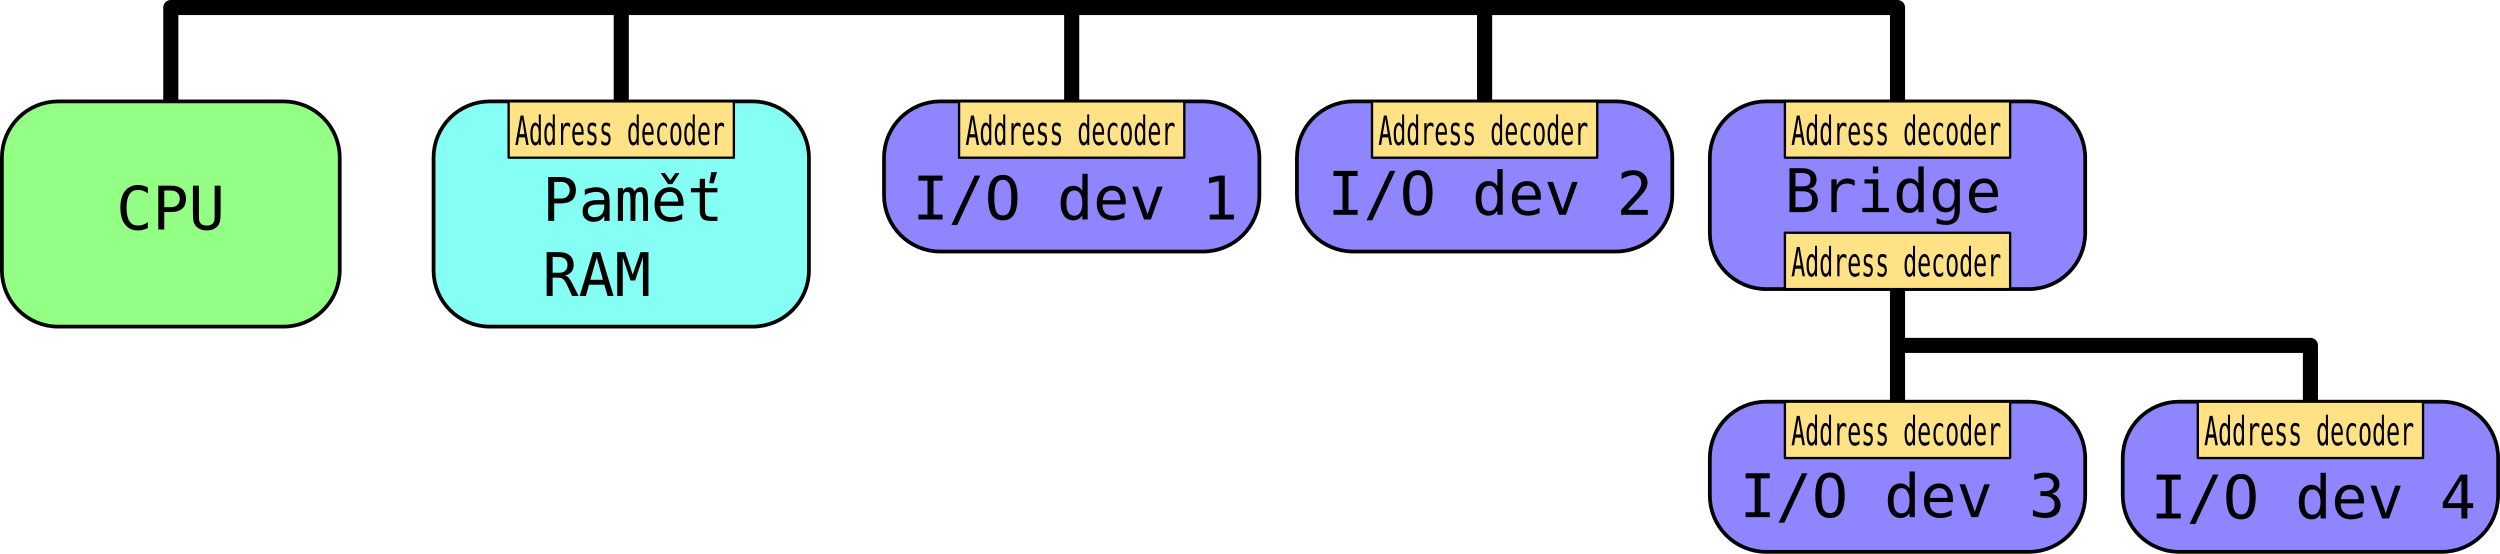
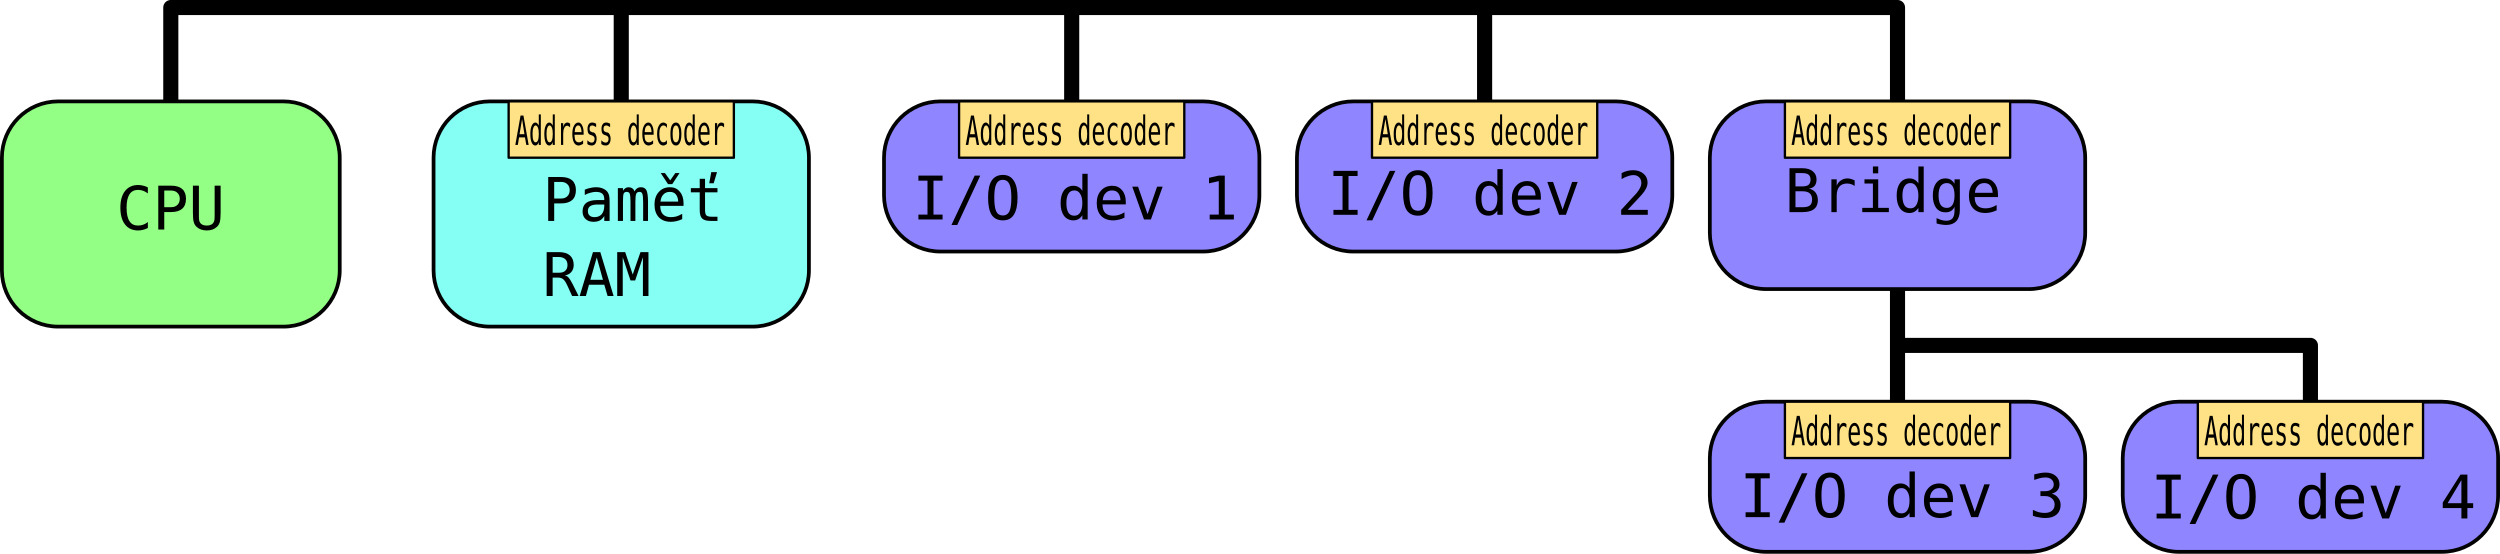
<svg xmlns="http://www.w3.org/2000/svg" width="176.213mm" height="39.03mm" viewBox="0 0 176.213 39.03" version="1.1" id="svg17171">
  <defs id="defs17165">
    <marker orient="auto" refY="0" refX="0" id="marker5312" style="overflow:visible">
      <path id="path5310" d="M 0,0 5,-5 -12.5,0 5,5 Z" style="fill:#000000;fill-opacity:1;fill-rule:evenodd;stroke:#000000;stroke-width:1pt;stroke-opacity:1" transform="matrix(-0.4,0,0,-0.4,-4,0)" />
    </marker>
    <marker orient="auto" refY="0" refX="0" id="marker5306" style="overflow:visible">
      <path id="path5304" d="M 0,0 5,-5 -12.5,0 5,5 Z" style="fill:#000000;fill-opacity:1;fill-rule:evenodd;stroke:#000000;stroke-width:1pt;stroke-opacity:1" transform="matrix(-0.4,0,0,-0.4,-4,0)" />
    </marker>
    <marker orient="auto" refY="0" refX="0" id="Arrow1Mstart" style="overflow:visible">
      <path id="path4995" d="M 0,0 5,-5 -12.5,0 5,5 Z" style="fill:#000000;fill-opacity:1;fill-rule:evenodd;stroke:#000000;stroke-width:1pt;stroke-opacity:1" transform="matrix(0.4,0,0,0.4,4,0)" />
    </marker>
    <marker orient="auto" refY="0" refX="0" id="marker5257" style="overflow:visible">
      <path id="path5255" d="M 0,0 5,-5 -12.5,0 5,5 Z" style="fill:#000000;fill-opacity:1;fill-rule:evenodd;stroke:#000000;stroke-width:1pt;stroke-opacity:1" transform="matrix(-0.4,0,0,-0.4,-4,0)" />
    </marker>
    <marker orient="auto" refY="0" refX="0" id="Arrow1Mend" style="overflow:visible">
      <path id="path4998" d="M 0,0 5,-5 -12.5,0 5,5 Z" style="fill:#000000;fill-opacity:1;fill-rule:evenodd;stroke:#000000;stroke-width:1pt;stroke-opacity:1" transform="matrix(-0.4,0,0,-0.4,-4,0)" />
    </marker>
    <marker orient="auto" refY="0" refX="0" id="marker5257-3" style="overflow:visible">
      <path id="path5255-7" d="M 0,0 5,-5 -12.5,0 5,5 Z" style="fill:#000000;fill-opacity:1;fill-rule:evenodd;stroke:#000000;stroke-width:1pt;stroke-opacity:1" transform="matrix(-0.4,0,0,-0.4,-4,0)" />
    </marker>
    <marker orient="auto" refY="0" refX="0" id="marker5257-9" style="overflow:visible">
      <path id="path5255-2" d="M 0,0 5,-5 -12.5,0 5,5 Z" style="fill:#000000;fill-opacity:1;fill-rule:evenodd;stroke:#000000;stroke-width:1pt;stroke-opacity:1" transform="matrix(-0.4,0,0,-0.4,-4,0)" />
    </marker>
    <marker orient="auto" refY="0" refX="0" id="marker5257-8" style="overflow:visible">
      <path id="path5255-9" d="M 0,0 5,-5 -12.5,0 5,5 Z" style="fill:#000000;fill-opacity:1;fill-rule:evenodd;stroke:#000000;stroke-width:1pt;stroke-opacity:1" transform="matrix(-0.4,0,0,-0.4,-4,0)" />
    </marker>
  </defs>
  <g id="layer1" transform="translate(59.66375,-125.8112)">
+     <path style="fill:none;stroke:#000000;stroke-width:1.065;stroke-linecap:butt;stroke-linejoin:miter;stroke-miterlimit:4;stroke-dasharray:none;stroke-opacity:1" d="M 74.083,143.542 V 154.125" id="path4886-61" />
    <rect style="opacity:1;fill:#93ff85;fill-opacity:1;stroke:#020202;stroke-width:0.265;stroke-linejoin:round;stroke-miterlimit:4;stroke-dasharray:none;stroke-dashoffset:0;stroke-opacity:1" id="rect21650-3" width="23.813" height="15.875" x="-59.531" y="132.958" ry="3.969" />
    <rect style="opacity:1;fill:#85fff4;fill-opacity:1;stroke:#020202;stroke-width:0.265;stroke-linejoin:round;stroke-miterlimit:4;stroke-dasharray:none;stroke-dashoffset:0;stroke-opacity:1" id="rect21650-3-5" width="26.458" height="15.875" x="-29.104" y="132.958" ry="3.969" />
    <rect style="opacity:1;fill:#8f85ff;fill-opacity:1;stroke:#020202;stroke-width:0.265;stroke-linejoin:round;stroke-miterlimit:4;stroke-dasharray:none;stroke-dashoffset:0;stroke-opacity:1" id="rect21650-3-5-9" width="26.458" height="10.583" x="2.646" y="132.958" ry="3.969" />
    <rect style="opacity:1;fill:#8f85ff;fill-opacity:1;stroke:#020202;stroke-width:0.265;stroke-linejoin:round;stroke-miterlimit:4;stroke-dasharray:none;stroke-dashoffset:0;stroke-opacity:1" id="rect21650-3-5-9-1" width="26.458" height="10.583" x="31.75" y="132.958" ry="3.969" />
    <text xml:space="preserve" style="font-style:normal;font-variant:normal;font-weight:normal;font-stretch:normal;font-size:4.233px;line-height:1.25;font-family:'Bitstream Vera Sans Mono';-inkscape-font-specification:'Bitstream Vera Sans Mono';letter-spacing:0px;word-spacing:0px;fill:#000000;fill-opacity:1;stroke:none;stroke-width:0.265" x="-21.43" y="141.383" id="text21796">
      <tspan id="tspan21794" x="-21.43" y="141.383" style="stroke-width:0.265">Paměť</tspan>
      <tspan x="-21.43" y="146.675" style="stroke-width:0.265" id="tspan21798">RAM</tspan>
    </text>
    <text xml:space="preserve" style="font-style:normal;font-variant:normal;font-weight:normal;font-stretch:normal;font-size:4.233px;line-height:1.25;font-family:'Bitstream Vera Sans Mono';-inkscape-font-specification:'Bitstream Vera Sans Mono';letter-spacing:0px;word-spacing:0px;fill:#000000;fill-opacity:1;stroke:none;stroke-width:0.265" x="-51.46" y="141.991" id="text21802">
      <tspan id="tspan21800" x="-51.46" y="141.991" style="stroke-width:0.265">CPU</tspan>
    </text>
    <text xml:space="preserve" style="font-style:normal;font-variant:normal;font-weight:normal;font-stretch:normal;font-size:4.233px;line-height:1.25;font-family:'Bitstream Vera Sans Mono';-inkscape-font-specification:'Bitstream Vera Sans Mono';letter-spacing:0px;word-spacing:0px;fill:#000000;fill-opacity:1;stroke:none;stroke-width:0.265" x="4.649" y="141.282" id="text21806">
      <tspan id="tspan21804" x="4.649" y="141.282" style="stroke-width:0.265">I/O dev 1</tspan>
    </text>
    <text xml:space="preserve" style="font-style:normal;font-variant:normal;font-weight:normal;font-stretch:normal;font-size:4.233px;line-height:1.25;font-family:'Bitstream Vera Sans Mono';-inkscape-font-specification:'Bitstream Vera Sans Mono';letter-spacing:0px;word-spacing:0px;fill:#000000;fill-opacity:1;stroke:none;stroke-width:0.265" x="33.903" y="140.951" id="text21806-9">
      <tspan id="tspan21804-3" x="33.903" y="140.951" style="stroke-width:0.265">I/O dev 2</tspan>
    </text>
    <rect style="opacity:1;fill:#8f85ff;fill-opacity:1;stroke:#020202;stroke-width:0.265;stroke-linejoin:round;stroke-miterlimit:4;stroke-dasharray:none;stroke-dashoffset:0;stroke-opacity:1" id="rect21650-3-5-9-1-3" width="26.458" height="13.229" x="60.854" y="132.958" ry="3.969" />
    <text xml:space="preserve" style="font-style:normal;font-variant:normal;font-weight:normal;font-stretch:normal;font-size:4.233px;line-height:1.25;font-family:'Bitstream Vera Sans Mono';-inkscape-font-specification:'Bitstream Vera Sans Mono';letter-spacing:0px;word-spacing:0px;fill:#000000;fill-opacity:1;stroke:none;stroke-width:0.265" x="66.126" y="140.762" id="text21806-9-6">
      <tspan id="tspan21804-3-7" x="66.126" y="140.762" style="stroke-width:0.265">Bridge</tspan>
    </text>
    <rect style="opacity:1;fill:#8f85ff;fill-opacity:1;stroke:#020202;stroke-width:0.265;stroke-linejoin:round;stroke-miterlimit:4;stroke-dasharray:none;stroke-dashoffset:0;stroke-opacity:1" id="rect21650-3-5-9-5" width="26.458" height="10.583" x="60.854" y="154.125" ry="3.969" />
    <rect style="opacity:1;fill:#8f85ff;fill-opacity:1;stroke:#020202;stroke-width:0.265;stroke-linejoin:round;stroke-miterlimit:4;stroke-dasharray:none;stroke-dashoffset:0;stroke-opacity:1" id="rect21650-3-5-9-1-35" width="26.458" height="10.583" x="89.958" y="154.125" ry="3.969" />
    <text xml:space="preserve" style="font-style:normal;font-variant:normal;font-weight:normal;font-stretch:normal;font-size:4.233px;line-height:1.25;font-family:'Bitstream Vera Sans Mono';-inkscape-font-specification:'Bitstream Vera Sans Mono';letter-spacing:0px;word-spacing:0px;fill:#000000;fill-opacity:1;stroke:none;stroke-width:0.265" x="62.952" y="162.26" id="text21806-6">
      <tspan id="tspan21804-2" x="62.952" y="162.26" style="stroke-width:0.265">I/O dev 3</tspan>
    </text>
    <text xml:space="preserve" style="font-style:normal;font-variant:normal;font-weight:normal;font-stretch:normal;font-size:4.233px;line-height:1.25;font-family:'Bitstream Vera Sans Mono';-inkscape-font-specification:'Bitstream Vera Sans Mono';letter-spacing:0px;word-spacing:0px;fill:#000000;fill-opacity:1;stroke:none;stroke-width:0.265" x="91.923" y="162.354" id="text21806-9-9">
      <tspan id="tspan21804-3-1" x="91.923" y="162.354" style="stroke-width:0.265">I/O dev 4</tspan>
    </text>
    <path style="fill:none;stroke:#000000;stroke-width:1.065;stroke-linecap:butt;stroke-linejoin:miter;stroke-miterlimit:4;stroke-dasharray:none;stroke-opacity:1" d="m -15.875,126.344 v 6.615" id="path4886" />
    <path style="fill:none;stroke:#000000;stroke-width:1.065;stroke-linecap:butt;stroke-linejoin:miter;stroke-miterlimit:4;stroke-dasharray:none;stroke-opacity:1" d="m 15.875,126.344 v 6.615" id="path4886-0" />
    <path style="fill:none;stroke:#000000;stroke-width:1.065;stroke-linecap:butt;stroke-linejoin:miter;stroke-miterlimit:4;stroke-dasharray:none;stroke-opacity:1" d="m 44.979,126.344 v 6.615" id="path4886-6" />
-     <path style="fill:none;stroke:#000000;stroke-width:1.065;stroke-linecap:butt;stroke-linejoin:miter;stroke-miterlimit:4;stroke-dasharray:none;stroke-opacity:1" d="M 74.083,143.542 V 154.125" id="path4886-61" />
    <path style="fill:none;stroke:#000000;stroke-width:1.065;stroke-linecap:butt;stroke-linejoin:round;stroke-miterlimit:4;stroke-dasharray:none;stroke-opacity:1" d="m -47.625,132.958 c 0,-1.323 0,-6.615 0,-6.615 h 121.708 v 6.615" id="path5354" />
    <rect style="opacity:1;fill:#ffe285;fill-opacity:1;stroke:#000000;stroke-width:0.165;stroke-linejoin:round;stroke-miterlimit:4;stroke-dasharray:none;stroke-dashoffset:0;stroke-opacity:1" id="rect5361-3" width="15.875" height="3.969" x="-23.812" y="132.958" />
    <text xml:space="preserve" style="font-style:normal;font-variant:normal;font-weight:normal;font-stretch:normal;font-size:2.15px;line-height:1.25;font-family:'Bitstream Vera Sans Mono';-inkscape-font-specification:'Bitstream Vera Sans Mono';letter-spacing:0px;word-spacing:0px;fill:#000000;fill-opacity:1;stroke:none;stroke-width:0.202" x="-30.673" y="103.623" id="text5365-6" transform="scale(0.7617671,1.312737)">
      <tspan id="tspan5363-1" x="-30.673" y="103.623" style="stroke-width:0.202">Address decoder</tspan>
    </text>
    <rect style="opacity:1;fill:#ffe285;fill-opacity:1;stroke:#000000;stroke-width:0.165;stroke-linejoin:round;stroke-miterlimit:4;stroke-dasharray:none;stroke-dashoffset:0;stroke-opacity:1" id="rect5361-2" width="15.875" height="3.969" x="7.937" y="132.958" />
    <text xml:space="preserve" style="font-style:normal;font-variant:normal;font-weight:normal;font-stretch:normal;font-size:2.15px;line-height:1.25;font-family:'Bitstream Vera Sans Mono';-inkscape-font-specification:'Bitstream Vera Sans Mono';letter-spacing:0px;word-spacing:0px;fill:#000000;fill-opacity:1;stroke:none;stroke-width:0.202" x="11.006" y="103.623" id="text5365-9" transform="scale(0.7617671,1.312737)">
      <tspan id="tspan5363-3" x="11.006" y="103.623" style="stroke-width:0.202">Address decoder</tspan>
    </text>
    <rect style="opacity:1;fill:#ffe285;fill-opacity:1;stroke:#000000;stroke-width:0.165;stroke-linejoin:round;stroke-miterlimit:4;stroke-dasharray:none;stroke-dashoffset:0;stroke-opacity:1" id="rect5361-1" width="15.875" height="3.969" x="37.042" y="132.958" />
    <text xml:space="preserve" style="font-style:normal;font-variant:normal;font-weight:normal;font-stretch:normal;font-size:2.15px;line-height:1.25;font-family:'Bitstream Vera Sans Mono';-inkscape-font-specification:'Bitstream Vera Sans Mono';letter-spacing:0px;word-spacing:0px;fill:#000000;fill-opacity:1;stroke:none;stroke-width:0.202" x="49.212" y="103.623" id="text5365-94" transform="scale(0.7617671,1.312737)">
      <tspan id="tspan5363-7" x="49.212" y="103.623" style="stroke-width:0.202">Address decoder</tspan>
    </text>
    <rect style="opacity:1;fill:#ffe285;fill-opacity:1;stroke:#000000;stroke-width:0.165;stroke-linejoin:round;stroke-miterlimit:4;stroke-dasharray:none;stroke-dashoffset:0;stroke-opacity:1" id="rect5361-8" width="15.875" height="3.969" x="66.146" y="132.958" />
    <text xml:space="preserve" style="font-style:normal;font-variant:normal;font-weight:normal;font-stretch:normal;font-size:2.15px;line-height:1.25;font-family:'Bitstream Vera Sans Mono';-inkscape-font-specification:'Bitstream Vera Sans Mono';letter-spacing:0px;word-spacing:0px;fill:#000000;fill-opacity:1;stroke:none;stroke-width:0.202" x="87.418" y="103.623" id="text5365-4" transform="scale(0.7617671,1.312737)">
      <tspan id="tspan5363-5" x="87.418" y="103.623" style="stroke-width:0.202">Address decoder</tspan>
    </text>
-     <rect style="opacity:1;fill:#ffe285;fill-opacity:1;stroke:#000000;stroke-width:0.165;stroke-linejoin:round;stroke-miterlimit:4;stroke-dasharray:none;stroke-dashoffset:0;stroke-opacity:1" id="rect5361-0" width="15.875" height="3.969" x="66.146" y="142.219" />
-     <text xml:space="preserve" style="font-style:normal;font-variant:normal;font-weight:normal;font-stretch:normal;font-size:2.15px;line-height:1.25;font-family:'Bitstream Vera Sans Mono';-inkscape-font-specification:'Bitstream Vera Sans Mono';letter-spacing:0px;word-spacing:0px;fill:#000000;fill-opacity:1;stroke:none;stroke-width:0.202" x="87.418" y="110.677" id="text5365-3" transform="scale(0.7617671,1.312737)">
-       <tspan id="tspan5363-6" x="87.418" y="110.677" style="stroke-width:0.202">Address decoder</tspan>
-     </text>
    <rect style="opacity:1;fill:#ffe285;fill-opacity:1;stroke:#000000;stroke-width:0.165;stroke-linejoin:round;stroke-miterlimit:4;stroke-dasharray:none;stroke-dashoffset:0;stroke-opacity:1" id="rect5361-10" width="15.875" height="3.969" x="66.146" y="154.125" />
    <text xml:space="preserve" style="font-style:normal;font-variant:normal;font-weight:normal;font-stretch:normal;font-size:2.15px;line-height:1.25;font-family:'Bitstream Vera Sans Mono';-inkscape-font-specification:'Bitstream Vera Sans Mono';letter-spacing:0px;word-spacing:0px;fill:#000000;fill-opacity:1;stroke:none;stroke-width:0.202" x="87.418" y="119.747" id="text5365-63" transform="scale(0.7617671,1.312737)">
      <tspan id="tspan5363-2" x="87.418" y="119.747" style="stroke-width:0.202">Address decoder</tspan>
    </text>
    <rect style="opacity:1;fill:#ffe285;fill-opacity:1;stroke:#000000;stroke-width:0.165;stroke-linejoin:round;stroke-miterlimit:4;stroke-dasharray:none;stroke-dashoffset:0;stroke-opacity:1" id="rect5361-06" width="15.875" height="3.969" x="95.25" y="154.125" />
    <text xml:space="preserve" style="font-style:normal;font-variant:normal;font-weight:normal;font-stretch:normal;font-size:2.15px;line-height:1.25;font-family:'Bitstream Vera Sans Mono';-inkscape-font-specification:'Bitstream Vera Sans Mono';letter-spacing:0px;word-spacing:0px;fill:#000000;fill-opacity:1;stroke:none;stroke-width:0.202" x="125.625" y="119.747" id="text5365-1" transform="scale(0.7617671,1.312737)">
      <tspan id="tspan5363-55" x="125.625" y="119.747" style="stroke-width:0.202">Address decoder</tspan>
    </text>
    <path style="fill:none;stroke:#000000;stroke-width:1.065;stroke-linecap:butt;stroke-linejoin:round;stroke-miterlimit:4;stroke-dasharray:none;stroke-opacity:1" d="m 74.083,150.156 h 29.104 v 3.969" id="path5459" />
  </g>
</svg>
